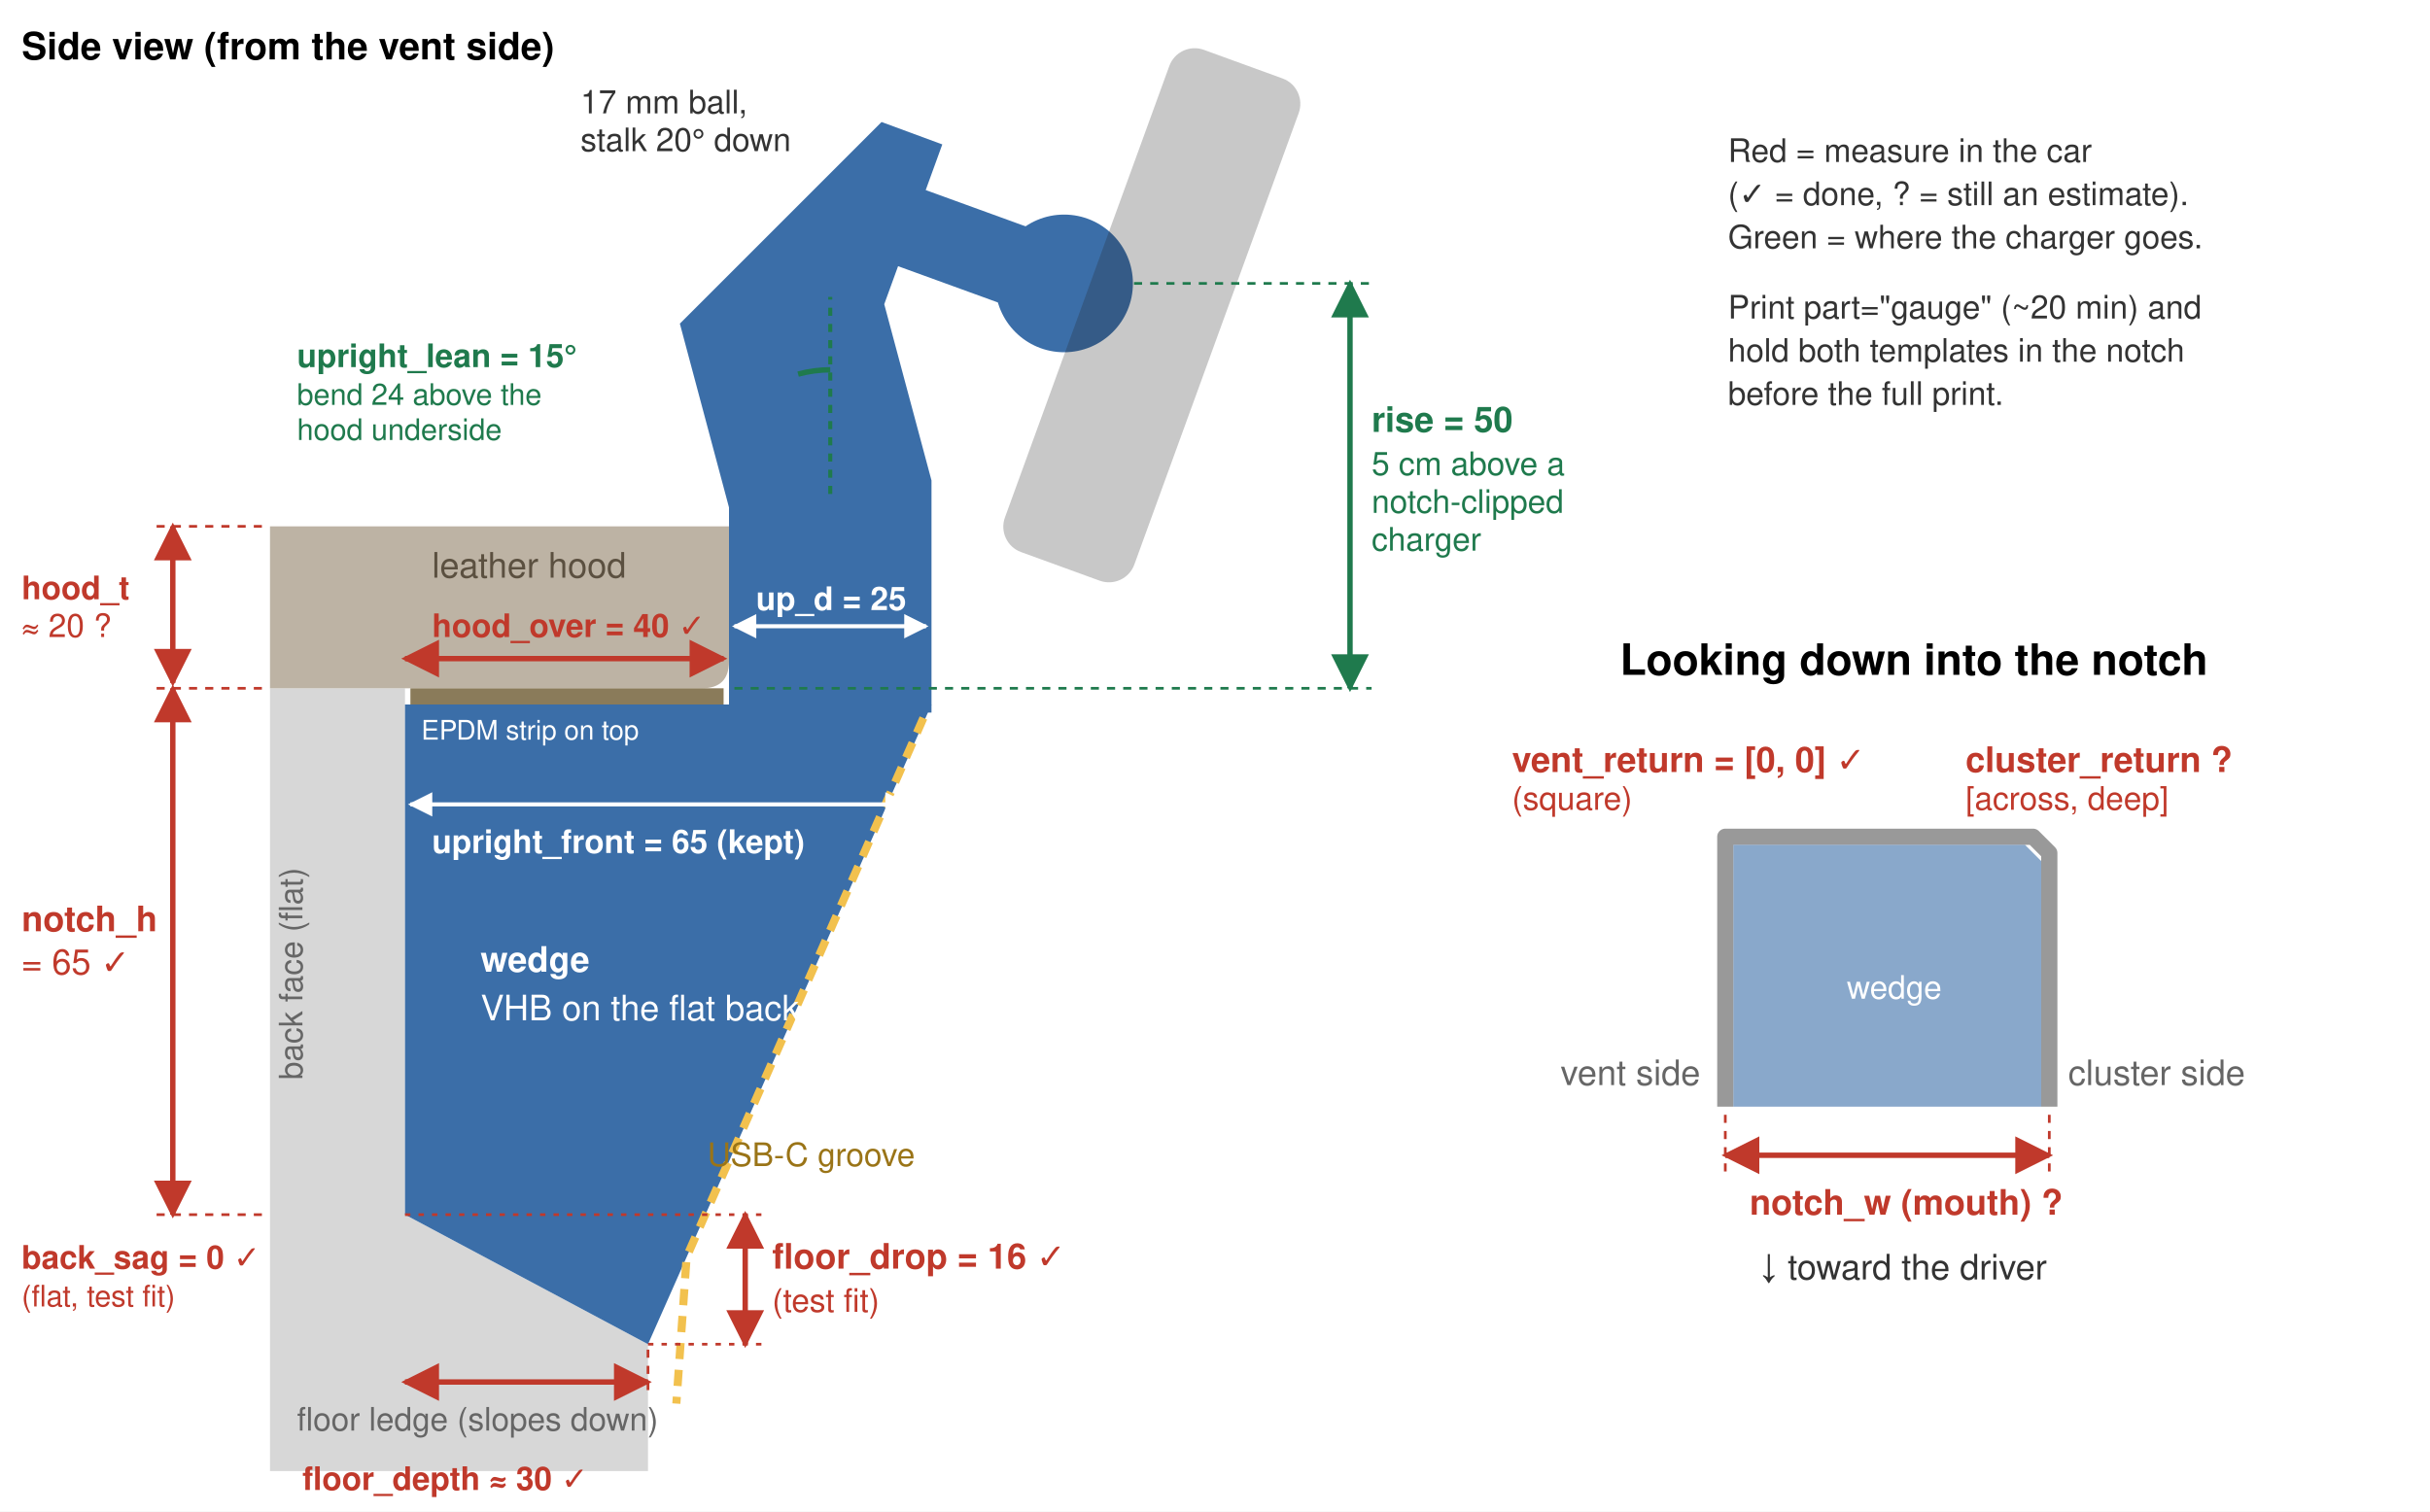
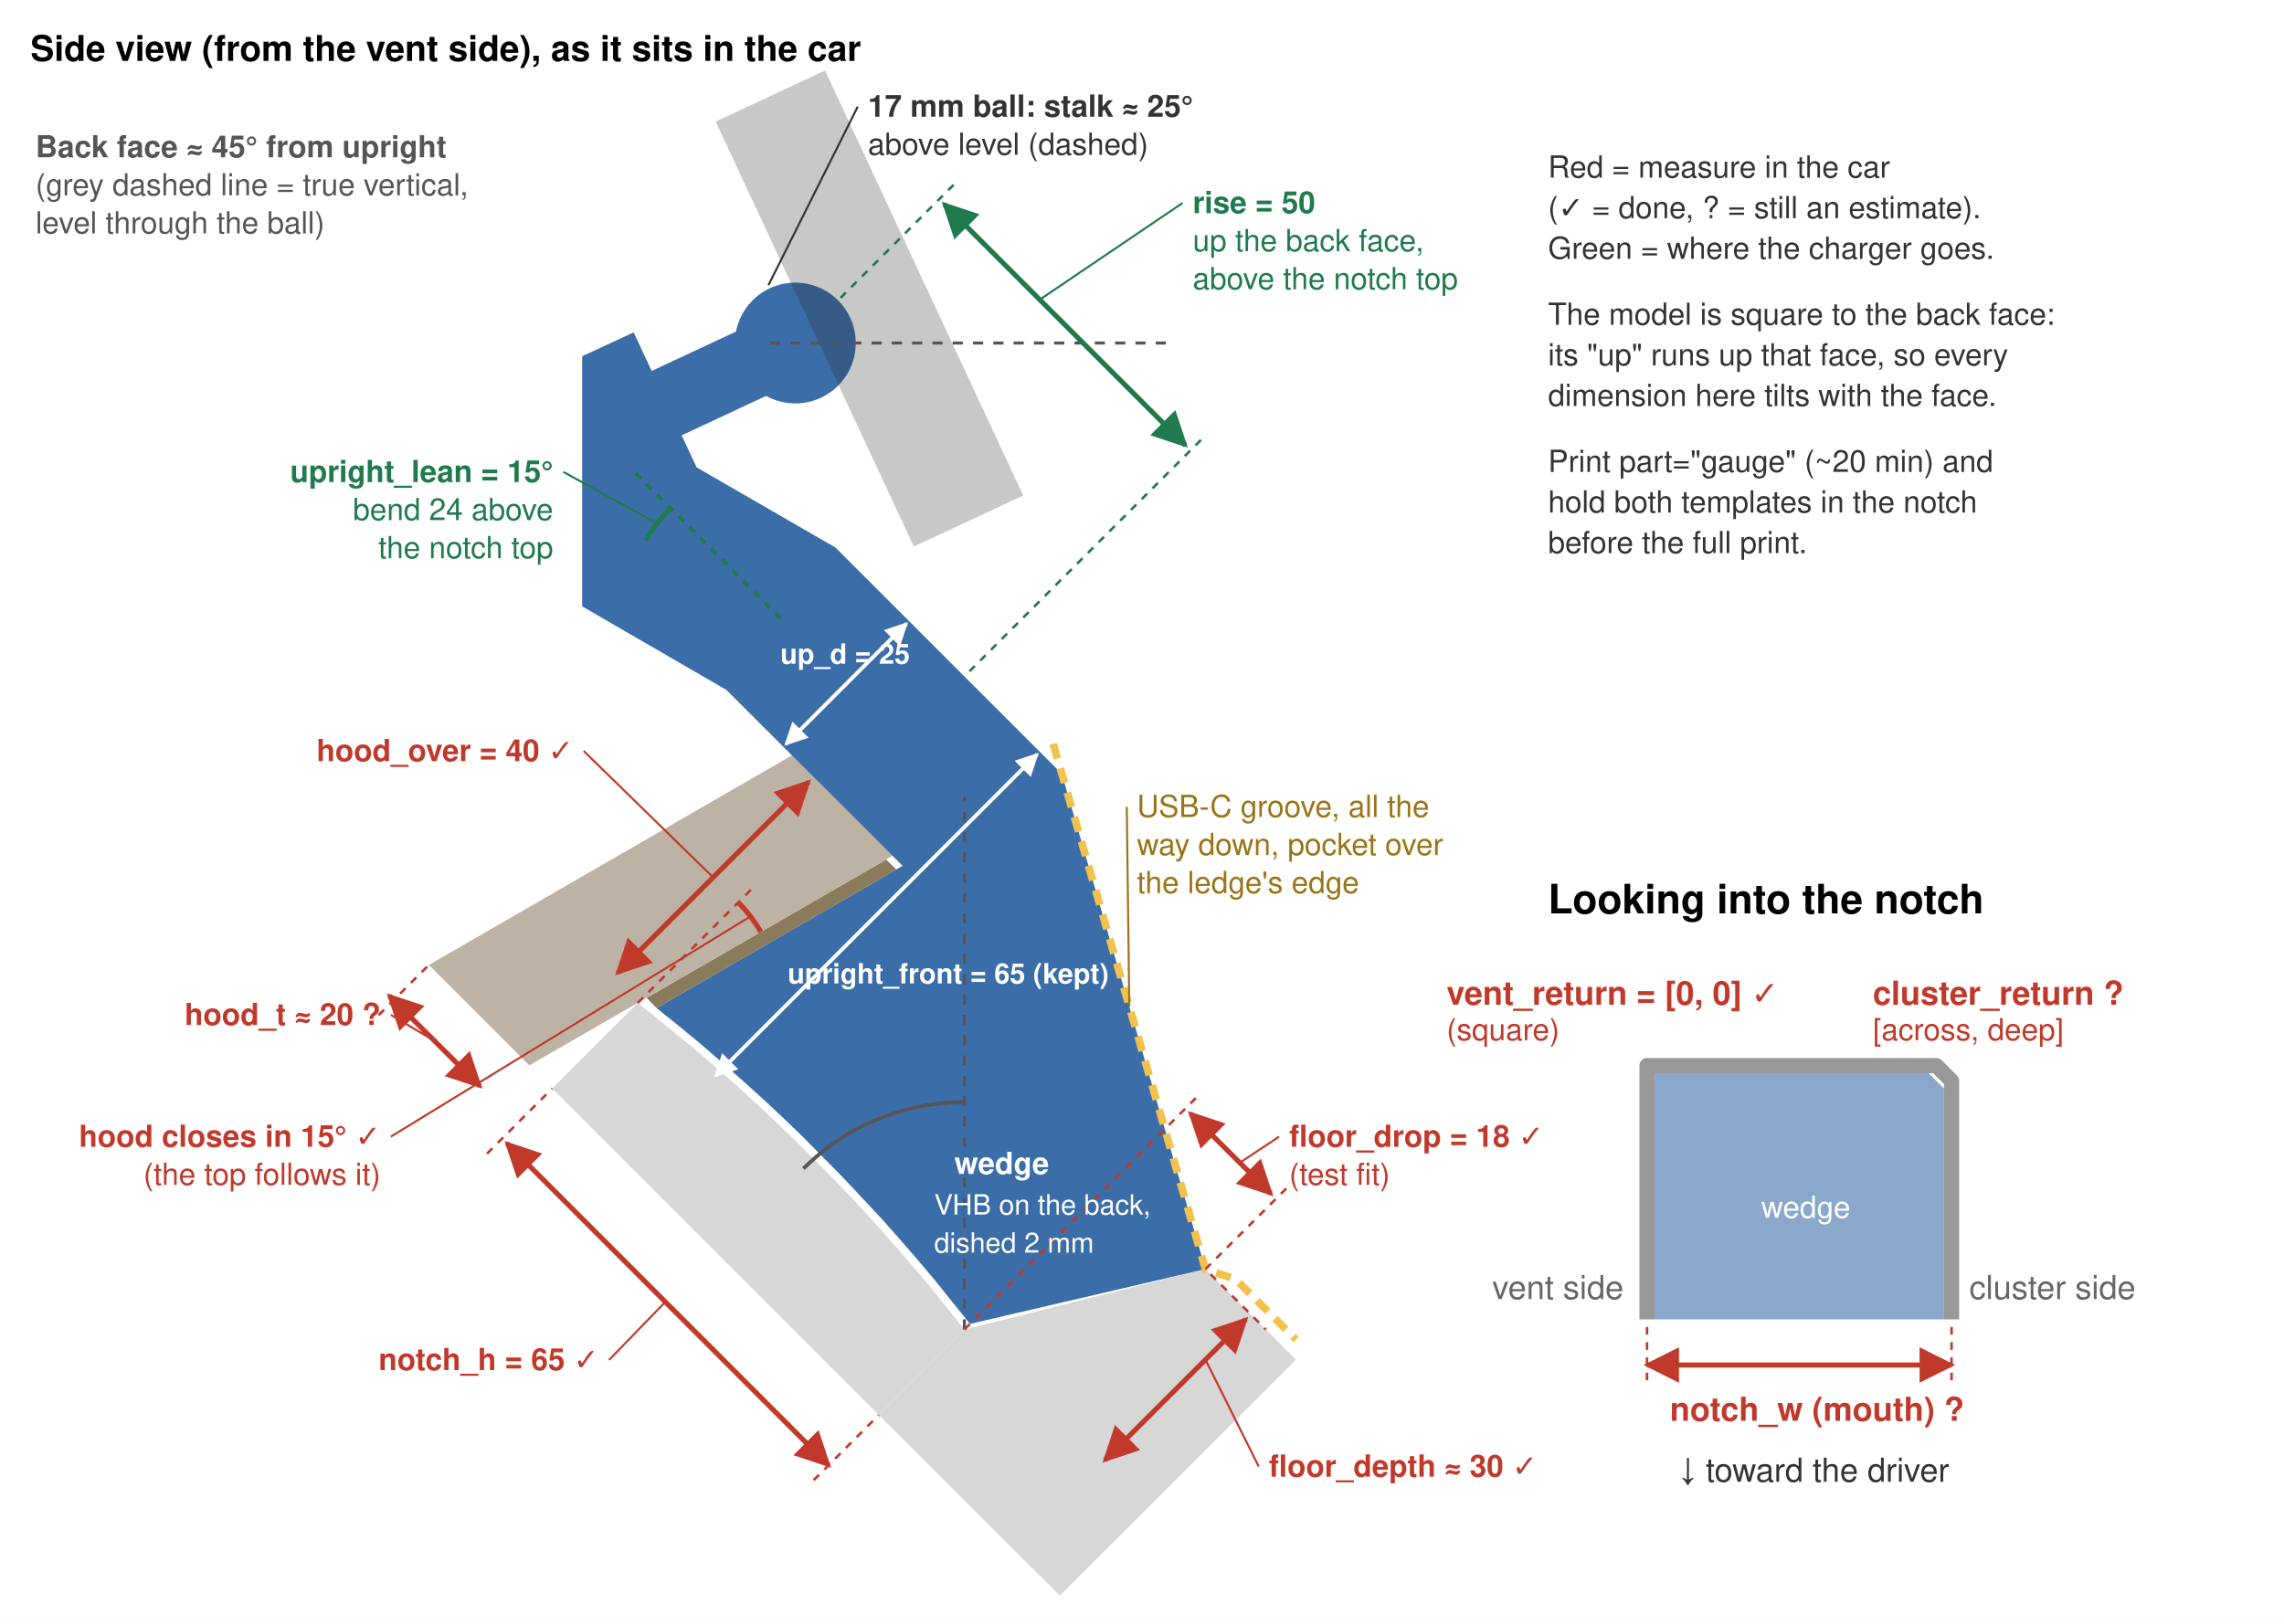
- <svg xmlns="http://www.w3.org/2000/svg" viewBox="0 0 900 560" font-family="Helvetica, Arial, sans-serif" font-size="13">
-   <rect x="0" y="0" width="900" height="560" fill="#ffffff" />
+ <svg xmlns="http://www.w3.org/2000/svg" viewBox="0 0 900 640" font-family="Helvetica, Arial, sans-serif" font-size="13">
+   <rect x="0" y="0" width="900" height="640" fill="#ffffff" />
  <defs>
    <marker id="a" viewBox="0 0 10 10" refX="9" refY="5" markerWidth="7" markerHeight="7" orient="auto-start-reverse">
      <path d="M0,0 L10,5 L0,10 z" fill="#c0392b" />
    </marker>
    <marker id="g" viewBox="0 0 10 10" refX="9" refY="5" markerWidth="7" markerHeight="7" orient="auto-start-reverse">
      <path d="M0,0 L10,5 L0,10 z" fill="#1f7a4d" />
    </marker>
    <marker id="w" viewBox="0 0 10 10" refX="9" refY="5" markerWidth="6" markerHeight="6" orient="auto-start-reverse">
      <path d="M0,0 L10,5 L0,10 z" fill="#ffffff" />
    </marker>
  </defs>
-   <text x="8" y="22" font-size="14" font-weight="bold">Side view (from the vent side)</text>
-   <rect x="100" y="255" width="50" height="195" fill="#d7d7d7" />
-   <path d="M150,450 L240,498 L240,545 L100,545 L100,450 Z" fill="#d7d7d7" />
-   <text x="112" y="400" fill="#666" font-size="12" transform="rotate(-90 112 400)">back face (flat)</text>
-   <text x="110" y="530" fill="#666" font-size="12">floor ledge (slopes down)</text>
-   <path d="M100,255 L260,255 Q270,255 270,245 L270,195 L100,195 Z" fill="#bdb3a4" />
-   <text x="160" y="214" fill="#5b5040">leather hood</text>
-   <path d="M150,450 L240,498 L345,261 L150,261 Z" fill="#3b6ea8" />
-   <path d="M270,264 L345,264 L345,178 L327.5,112.7 L349,53.5 L326.5,45.2 L251.8,119.9 L270,188 Z" fill="#3b6ea8" />
-   <rect x="152" y="255" width="116" height="6" fill="#8a7b5a" />
-   <line x1="337.7" y1="84.5" x2="394.1" y2="105" stroke="#3b6ea8" stroke-width="30" stroke-linecap="round" />
-   <circle cx="394.1" cy="105" r="25.5" fill="#3b6ea8" />
-   <rect x="-25.5" y="-99" width="51" height="198" rx="10" fill="#222" opacity="0.25" transform="translate(426.6,116.8) rotate(20)" />
-   <path d="M342,266 L254.3,465.7 L250.5,520" fill="none" stroke="#f2c14e" stroke-width="3" stroke-dasharray="6 4" />
-   <text x="262" y="432" fill="#9a7417" font-size="12">USB-C groove</text>
-   <text x="178" y="360" fill="#fff" font-weight="bold">wedge</text>
-   <text x="178" y="378" fill="#fff">VHB on the flat back</text>
-   <text x="156" y="274" fill="#fff" font-size="10">EPDM strip on top</text>
-   <line x1="152" y1="298" x2="336" y2="298" stroke="#fff" stroke-width="1.5" marker-start="url(#w)" marker-end="url(#w)" />
-   <line x1="345" y1="266" x2="345" y2="304" stroke="#fff" stroke-dasharray="2 2" />
-   <text x="160" y="316" fill="#fff" font-size="12" font-weight="bold">upright_front = 65 (kept)</text>
-   <line x1="272" y1="232" x2="343" y2="232" stroke="#fff" stroke-width="1.5" marker-start="url(#w)" marker-end="url(#w)" />
-   <text x="280" y="226" fill="#fff" font-size="12" font-weight="bold">up_d = 25</text>
-   <text x="8" y="470" fill="#c0392b" font-weight="bold" font-size="12">back_sag = 0 ✓</text>
-   <text x="8" y="484" fill="#c0392b" font-size="11">(flat, test fit)</text>
-   <line x1="64" y1="450" x2="64" y2="255" stroke="#c0392b" stroke-width="2" marker-start="url(#a)" marker-end="url(#a)" />
-   <line x1="58" y1="255" x2="100" y2="255" stroke="#c0392b" stroke-dasharray="3 3" />
-   <line x1="58" y1="450" x2="100" y2="450" stroke="#c0392b" stroke-dasharray="3 3" />
-   <text x="8" y="345" fill="#c0392b" font-weight="bold">notch_h</text>
-   <text x="8" y="361" fill="#c0392b">= 65 ✓</text>
-   <line x1="64" y1="253" x2="64" y2="195" stroke="#c0392b" stroke-width="2" marker-start="url(#a)" marker-end="url(#a)" />
-   <line x1="58" y1="195" x2="100" y2="195" stroke="#c0392b" stroke-dasharray="3 3" />
-   <text x="8" y="222" fill="#c0392b" font-weight="bold" font-size="12">hood_t</text>
-   <text x="8" y="236" fill="#c0392b" font-size="12">≈ 20 ?</text>
-   <line x1="150" y1="244" x2="268" y2="244" stroke="#c0392b" stroke-width="2" marker-start="url(#a)" marker-end="url(#a)" />
-   <text x="160" y="236" fill="#c0392b" font-weight="bold" font-size="12">hood_over = 40 ✓</text>
-   <line x1="150" y1="512" x2="240" y2="512" stroke="#c0392b" stroke-width="2" marker-start="url(#a)" marker-end="url(#a)" />
-   <line x1="240" y1="500" x2="240" y2="518" stroke="#c0392b" stroke-dasharray="3 3" />
-   <text x="112" y="552" fill="#c0392b" font-weight="bold" font-size="12">floor_depth ≈ 30 ✓</text>
-   <line x1="276" y1="450" x2="276" y2="498" stroke="#c0392b" stroke-width="2" marker-start="url(#a)" marker-end="url(#a)" />
-   <line x1="150" y1="450" x2="284" y2="450" stroke="#c0392b" stroke-dasharray="2 3" />
-   <line x1="240" y1="498" x2="284" y2="498" stroke="#c0392b" stroke-dasharray="2 3" />
-   <text x="286" y="470" fill="#c0392b" font-weight="bold">floor_drop = 16 ✓</text>
-   <text x="286" y="486" fill="#c0392b" font-size="12">(test fit)</text>
-   <line x1="307.5" y1="183" x2="307.5" y2="110" stroke="#1f7a4d" stroke-width="1.5" stroke-dasharray="3 3" />
-   <path d="M307.5,137 A46,46 0 0 0 295.6,138.6" fill="none" stroke="#1f7a4d" stroke-width="2" />
-   <text x="110" y="136" fill="#1f7a4d" font-weight="bold" font-size="12">upright_lean = 15°</text>
-   <text x="110" y="150" fill="#1f7a4d" font-size="11">bend 24 above the</text>
-   <text x="110" y="163" fill="#1f7a4d" font-size="11">hood underside</text>
-   <line x1="500" y1="255" x2="500" y2="105" stroke="#1f7a4d" stroke-width="2" marker-start="url(#g)" marker-end="url(#g)" />
-   <line x1="272" y1="255" x2="508" y2="255" stroke="#1f7a4d" stroke-dasharray="3 3" />
-   <line x1="420" y1="105" x2="508" y2="105" stroke="#1f7a4d" stroke-dasharray="3 3" />
-   <text x="508" y="160" fill="#1f7a4d" font-weight="bold">rise = 50</text>
-   <text x="508" y="176" fill="#1f7a4d" font-size="12">5 cm above a</text>
-   <text x="508" y="190" fill="#1f7a4d" font-size="12">notch-clipped</text>
-   <text x="508" y="204" fill="#1f7a4d" font-size="12">charger</text>
-   <text x="215" y="42" fill="#333" font-size="12">17 mm ball,</text>
-   <text x="215" y="56" fill="#333" font-size="12">stalk 20° down</text>
-   <text x="600" y="250" font-size="16" font-weight="bold">Looking down into the notch</text>
-   <path d="M639,410 L639,310 L753,310 L759,316 L759,410" fill="none" stroke="#999" stroke-width="6" stroke-linejoin="round" />
-   <path d="M642,410 L642,313 L750,313 L756,319 L756,410 Z" fill="#3b6ea8" opacity="0.6" />
-   <text x="684" y="370" fill="#fff" font-size="12">wedge</text>
-   <text x="578" y="402" fill="#666">vent side</text>
-   <text x="766" y="402" fill="#666">cluster side</text>
-   <text x="560" y="286" fill="#c0392b" font-weight="bold">vent_return = [0, 0] ✓</text>
-   <text x="560" y="300" fill="#c0392b" font-size="12">(square)</text>
-   <text x="728" y="286" fill="#c0392b" font-weight="bold">cluster_return ?</text>
-   <text x="728" y="300" fill="#c0392b" font-size="12">[across, deep]</text>
-   <line x1="639" y1="428" x2="759" y2="428" stroke="#c0392b" stroke-width="2" marker-start="url(#a)" marker-end="url(#a)" />
-   <line x1="639" y1="413" x2="639" y2="435" stroke="#c0392b" stroke-dasharray="3 3" />
-   <line x1="759" y1="413" x2="759" y2="435" stroke="#c0392b" stroke-dasharray="3 3" />
-   <text x="648" y="450" fill="#c0392b" font-weight="bold">notch_w (mouth) ?</text>
-   <text x="652" y="474" fill="#333">↓ toward the driver</text>
-   <text x="640" y="60" font-size="12" fill="#333">Red = measure in the car</text>
-   <text x="640" y="76" font-size="12" fill="#333">(✓ = done, ? = still an estimate).</text>
-   <text x="640" y="92" font-size="12" fill="#333">Green = where the charger goes.</text>
-   <text x="640" y="118" font-size="12" fill="#333">Print part="gauge" (~20 min) and</text>
-   <text x="640" y="134" font-size="12" fill="#333">hold both templates in the notch</text>
-   <text x="640" y="150" font-size="12" fill="#333">before the full print.</text>
+   <text x="12" y="24" font-size="14" font-weight="bold">Side view (from the vent side), as it sits in the car</text>
+   <path d="M251.3,395.3 L256.5,399.4 L265.1,406.4 L273.6,413.4 L281.9,420.5 L290.2,427.8 L298.3,435.2 L306.3,442.7 L314.2,450.3 L321.9,458.0 L329.6,465.9 L337.2,473.8 L344.6,481.9 L351.9,490.1 L359.1,498.4 L366.2,506.8 L373.1,515.4 L380.0,524.0 L346.3,557.7 L217.6,429.0 Z" fill="#d7d7d7" />
+   <path d="M380.0,524.0 L475.0,500.2 L510.7,535.9 L417.6,628.9 L346.3,557.7 Z" fill="#d7d7d7" />
+   <path d="M208.6,419.9 L351.7,337.3 L312.1,297.7 L169.0,380.3 Z" fill="#bdb3a4" />
+   <path d="M475.0,500.2 L418.4,305.0 L258.7,397.3 L267.3,404.2 L275.8,411.2 L284.1,418.4 L292.3,425.6 L300.5,433.0 L308.5,440.5 L316.4,448.1 L324.1,455.9 L331.8,463.7 L339.3,471.7 L346.8,479.7 L354.1,487.9 L361.3,496.2 L368.4,504.6 L375.3,513.2 L382.2,521.8 Z" fill="#3b6ea8" />
+   <path d="M357.7,343.3 L420.4,307.0 L329.2,215.8 L274.5,184.2 L249.7,131.0 L229.4,140.4 L229.4,239.0 L286.2,271.9 Z" fill="#3b6ea8" />
+   <path d="M258.7,397.3 L353.2,342.7 L349.2,338.8 L254.8,393.3 Z" fill="#8a7b5a" />
+   <line x1="262.7" y1="158.9" x2="313.4" y2="135.2" stroke="#3b6ea8" stroke-width="28" stroke-linecap="round" />
+   <circle cx="313.4" cy="135.2" r="23.8" fill="#3b6ea8" />
+   <path d="M360.1,215.4 L403.2,195.3 L325.1,27.8 L282.0,47.9 Z" fill="#222" opacity="0.25" />
+   <path d="M415.0,293.2 L475.0,500.2 L486.9,504.2 L510.7,528.0" fill="none" stroke="#f2c14e" stroke-width="3" stroke-dasharray="6 4" />
+   <line x1="380" y1="524" x2="380" y2="314.0" stroke="#555555" stroke-width="1.2" stroke-dasharray="4 4" />
+   <path d="M380,434.4 A89.6,89.6 0 0 0 316.6,460.6" fill="none" stroke="#555555" stroke-width="1.5" />
+   <line x1="303.4" y1="135.2" x2="463.4" y2="135.2" stroke="#555555" stroke-width="1.2" stroke-dasharray="4 4" />
+   <line x1="326.5" y1="577.5" x2="199.8" y2="450.7" stroke="#c0392b" stroke-width="2" marker-start="url(#a)" marker-end="url(#a)" />
+   <line x1="320.6" y1="583.4" x2="346.3" y2="557.7" stroke="#c0392b" stroke-dasharray="3 3" />
+   <line x1="191.9" y1="454.7" x2="217.6" y2="429.0" stroke="#c0392b" stroke-dasharray="3 3" />
+   <line x1="189.1" y1="428.1" x2="153.4" y2="392.5" stroke="#c0392b" stroke-width="2" marker-start="url(#a)" marker-end="url(#a)" />
+   <line x1="149.2" y1="400.1" x2="169.0" y2="380.3" stroke="#c0392b" stroke-dasharray="3 3" />
+   <line x1="243.4" y1="383.4" x2="318.6" y2="308.2" stroke="#c0392b" stroke-width="2" marker-start="url(#a)" marker-end="url(#a)" />
+   <path d="M290.9,355.7 A56.0,56.0 0 0 1 299.8,367.3" fill="none" stroke="#c0392b" stroke-width="2" />
+   <line x1="251.3" y1="395.3" x2="296.8" y2="349.8" stroke="#c0392b" stroke-dasharray="3 3" />
+   <line x1="435.4" y1="575.5" x2="490.9" y2="520.0" stroke="#c0392b" stroke-width="2" marker-start="url(#a)" marker-end="url(#a)" />
+   <line x1="477.0" y1="502.2" x2="498.8" y2="524.0" stroke="#c0392b" stroke-dasharray="3 3" />
+   <line x1="469.1" y1="438.9" x2="500.8" y2="470.5" stroke="#c0392b" stroke-width="2" marker-start="url(#a)" marker-end="url(#a)" />
+   <line x1="380.0" y1="524.0" x2="473.1" y2="430.9" stroke="#c0392b" stroke-dasharray="3 3" />
+   <line x1="475.0" y1="500.2" x2="508.7" y2="466.6" stroke="#c0392b" stroke-dasharray="3 3" />
+   <line x1="282.0" y1="424.0" x2="408.7" y2="297.3" stroke="#ffffff" stroke-width="1.5" marker-start="url(#w)" marker-end="url(#w)" />
+   <line x1="309.7" y1="293.3" x2="357.2" y2="245.8" stroke="#ffffff" stroke-width="1.5" marker-start="url(#w)" marker-end="url(#w)" />
+   <line x1="467.1" y1="175.5" x2="372.1" y2="80.5" stroke="#1f7a4d" stroke-width="2" marker-start="url(#g)" marker-end="url(#g)" />
+   <line x1="382.0" y1="264.6" x2="475.0" y2="171.6" stroke="#1f7a4d" stroke-dasharray="3 3" />
+   <line x1="331.2" y1="117.4" x2="376.0" y2="72.6" stroke="#1f7a4d" stroke-dasharray="3 3" />
+   <line x1="307.7" y1="243.8" x2="248.3" y2="184.4" stroke="#1f7a4d" stroke-width="1.5" stroke-dasharray="3 3" />
+   <path d="M264.2,200.3 A61.6,61.6 0 0 0 254.4,213.0" fill="none" stroke="#1f7a4d" stroke-width="2" />
+   <text x="376.1" y="462.7" fill="#ffffff" font-size="12" font-weight="bold">wedge</text>
+   <text x="368.1" y="478.7" fill="#ffffff" font-size="11">VHB on the back,</text>
+   <text x="368.1" y="493.7" fill="#ffffff" font-size="11">dished 2 mm</text>
+   <text x="310.4" y="387.6" fill="#ffffff" font-size="11" font-weight="bold">upright_front = 65 (kept)</text>
+   <text x="307.5" y="261.6" fill="#ffffff" font-size="11" font-weight="bold">up_d = 25</text>
+   <line x1="222.0" y1="186.0" x2="258.9" y2="206.3" stroke="#1f7a4d" stroke-width="0.8" />
+   <text x="218.0" y="190.0" fill="#1f7a4d" font-size="12" font-weight="bold" text-anchor="end">upright_lean = 15°</text>
+   <text x="218.0" y="205.0" fill="#1f7a4d" font-size="12" text-anchor="end">bend 24 above</text>
+   <text x="218.0" y="220.0" fill="#1f7a4d" font-size="12" text-anchor="end">the notch top</text>
+   <line x1="230.0" y1="296.0" x2="281.0" y2="345.8" stroke="#c0392b" stroke-width="0.8" />
+   <text x="226.0" y="300.0" fill="#c0392b" font-size="12" font-weight="bold" text-anchor="end">hood_over = 40 ✓</text>
+   <line x1="154.0" y1="400.0" x2="171.3" y2="410.3" stroke="#c0392b" stroke-width="0.8" />
+   <text x="150.0" y="404.0" fill="#c0392b" font-size="12" font-weight="bold" text-anchor="end">hood_t ≈ 20 ?</text>
+   <line x1="154.0" y1="448.0" x2="295.7" y2="361.2" stroke="#c0392b" stroke-width="0.8" />
+   <text x="150.0" y="452.0" fill="#c0392b" font-size="12" font-weight="bold" text-anchor="end">hood closes in 15° ✓</text>
+   <text x="150.0" y="467.0" fill="#c0392b" font-size="12" text-anchor="end">(the top follows it)</text>
+   <line x1="240.0" y1="536.0" x2="262.2" y2="513.1" stroke="#c0392b" stroke-width="0.8" />
+   <text x="236.0" y="540.0" fill="#c0392b" font-size="12" font-weight="bold" text-anchor="end">notch_h = 65 ✓</text>
+   <text x="14.0" y="62.0" fill="#555555" font-size="12" font-weight="bold">Back face ≈ 45° from upright</text>
+   <text x="14.0" y="77.0" fill="#555555" font-size="12">(grey dashed line = true vertical,</text>
+   <text x="14.0" y="92.0" fill="#555555" font-size="12"> level through the ball)</text>
+   <line x1="338.0" y1="42.0" x2="302.8" y2="112.4" stroke="#333" stroke-width="0.8" />
+   <text x="342.0" y="46.0" fill="#333" font-size="12" font-weight="bold">17 mm ball: stalk ≈ 25°</text>
+   <text x="342.0" y="61.0" fill="#333" font-size="12">above level (dashed)</text>
+   <line x1="466.0" y1="80.0" x2="409.7" y2="118.1" stroke="#1f7a4d" stroke-width="0.8" />
+   <text x="470.0" y="84.0" fill="#1f7a4d" font-size="12" font-weight="bold">rise = 50</text>
+   <text x="470.0" y="99.0" fill="#1f7a4d" font-size="12">up the back face,</text>
+   <text x="470.0" y="114.0" fill="#1f7a4d" font-size="12">above the notch top</text>
+   <line x1="444.0" y1="318.0" x2="445.0" y2="396.7" stroke="#9a7417" stroke-width="0.8" />
+   <text x="448.0" y="322.0" fill="#9a7417" font-size="12">USB-C groove, all the</text>
+   <text x="448.0" y="337.0" fill="#9a7417" font-size="12">way down, pocket over</text>
+   <text x="448.0" y="352.0" fill="#9a7417" font-size="12">the ledge's edge</text>
+   <line x1="504.0" y1="448.0" x2="488.5" y2="458.3" stroke="#c0392b" stroke-width="0.8" />
+   <text x="508.0" y="452.0" fill="#c0392b" font-size="12" font-weight="bold">floor_drop = 18 ✓</text>
+   <text x="508.0" y="467.0" fill="#c0392b" font-size="12">(test fit)</text>
+   <line x1="496.0" y1="578.0" x2="475.0" y2="535.9" stroke="#c0392b" stroke-width="0.8" />
+   <text x="500.0" y="582.0" fill="#c0392b" font-size="12" font-weight="bold">floor_depth ≈ 30 ✓</text>
+   <g transform="translate(0,30)">
+     <text x="610" y="330" font-size="16" font-weight="bold">Looking into the notch</text>
+     <path d="M649,490 L649,390 L763,390 L769,396 L769,490" fill="none" stroke="#999" stroke-width="6" stroke-linejoin="round" />
+     <path d="M652,490 L652,393 L760,393 L766,399 L766,490 Z" fill="#3b6ea8" opacity="0.6" />
+     <text x="694" y="450" fill="#fff" font-size="12">wedge</text>
+     <text x="588" y="482" fill="#666">vent side</text>
+     <text x="776" y="482" fill="#666">cluster side</text>
+     <text x="570" y="366" fill="#c0392b" font-weight="bold">vent_return = [0, 0] ✓</text>
+     <text x="570" y="380" fill="#c0392b" font-size="12">(square)</text>
+     <text x="738" y="366" fill="#c0392b" font-weight="bold">cluster_return ?</text>
+     <text x="738" y="380" fill="#c0392b" font-size="12">[across, deep]</text>
+     <line x1="649" y1="508" x2="769" y2="508" stroke="#c0392b" stroke-width="2" marker-start="url(#a)" marker-end="url(#a)" />
+     <line x1="649" y1="493" x2="649" y2="515" stroke="#c0392b" stroke-dasharray="3 3" />
+     <line x1="769" y1="493" x2="769" y2="515" stroke="#c0392b" stroke-dasharray="3 3" />
+     <text x="658" y="530" fill="#c0392b" font-weight="bold">notch_w (mouth) ?</text>
+     <text x="662" y="554" fill="#333">↓ toward the driver</text>
+   </g>
+   <text x="610" y="70" font-size="12" fill="#333">Red = measure in the car</text>
+   <text x="610" y="86" font-size="12" fill="#333">(✓ = done, ? = still an estimate).</text>
+   <text x="610" y="102" font-size="12" fill="#333">Green = where the charger goes.</text>
+   <text x="610" y="128" font-size="12" fill="#333">The model is square to the back face:</text>
+   <text x="610" y="144" font-size="12" fill="#333">its "up" runs up that face, so every</text>
+   <text x="610" y="160" font-size="12" fill="#333">dimension here tilts with the face.</text>
+   <text x="610" y="186" font-size="12" fill="#333">Print part="gauge" (~20 min) and</text>
+   <text x="610" y="202" font-size="12" fill="#333">hold both templates in the notch</text>
+   <text x="610" y="218" font-size="12" fill="#333">before the full print.</text>
</svg>
